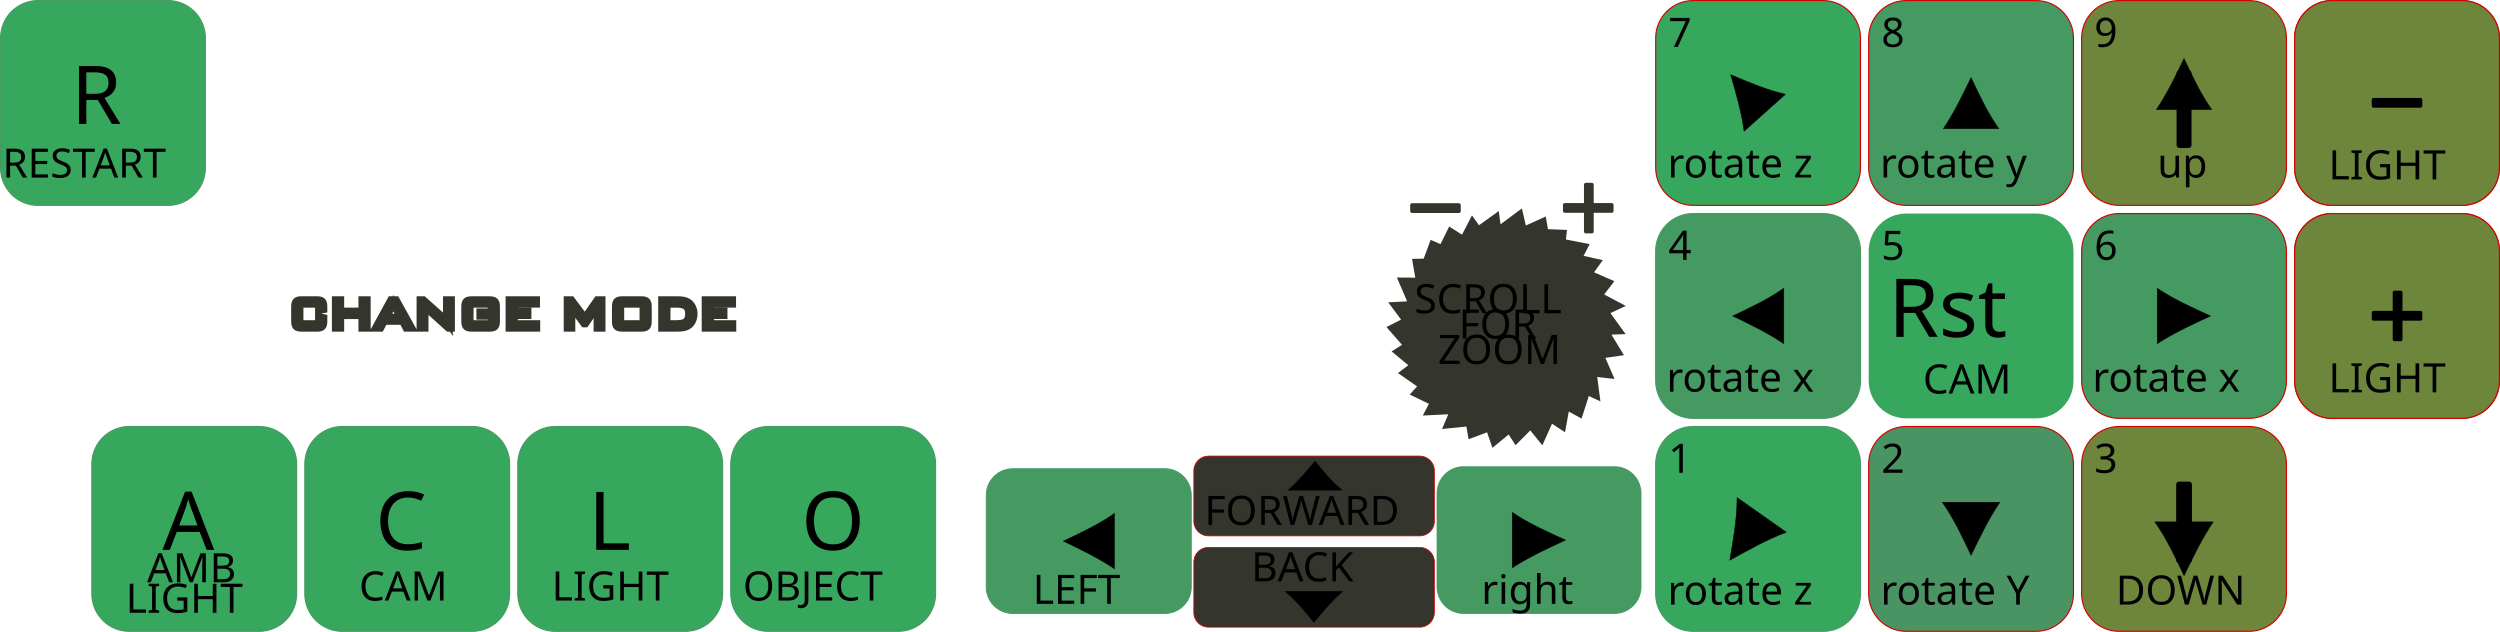
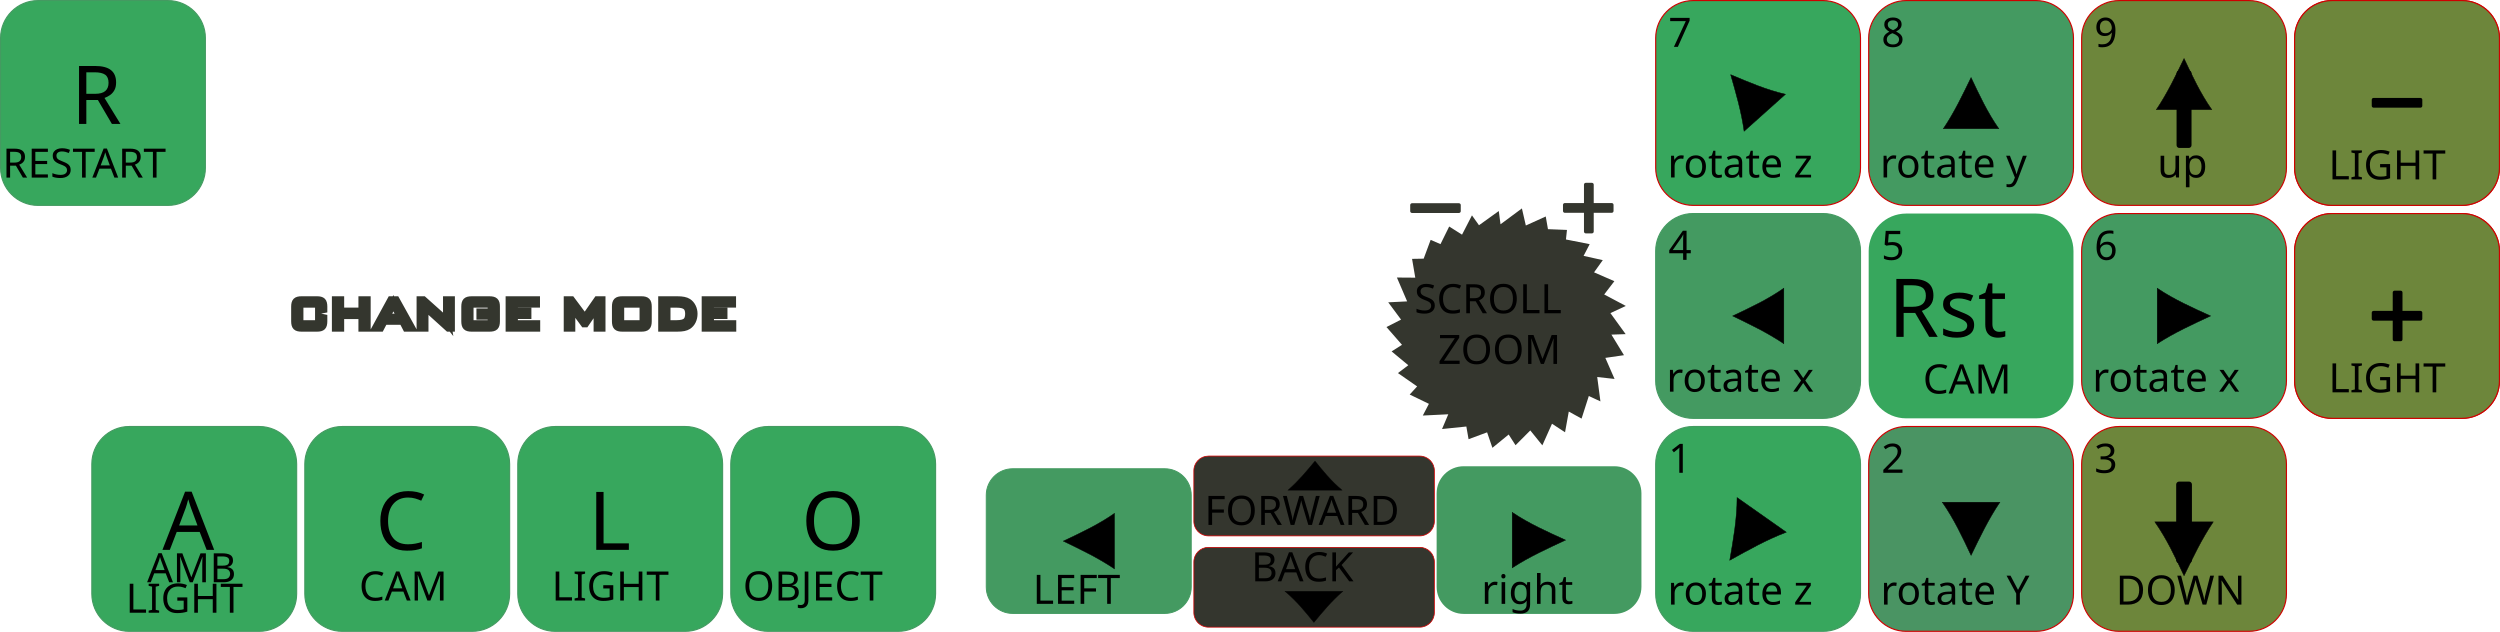
<svg xmlns="http://www.w3.org/2000/svg" width="434.811mm" height="109.902mm" viewBox="0 0 434.811 109.902" version="1.1" id="svg1">
  <defs id="defs1">
    <rect x="-448.572" y="154.392" width="415.19" height="125.183" id="rect65" />
    <rect x="-239.934" y="118.924" width="152.306" height="104.319" id="rect57" />
    <rect x="134.989" y="47.209" width="126.138" height="61.962" id="rect52" />
    <rect x="19.916" y="367.348" width="114.335" height="49.422" id="rect42" />
    <rect x="604.133" y="230.146" width="141.628" height="58.274" id="rect34" />
    <rect x="120.489" y="194.555" width="192.469" height="73.023" id="rect33" />
    <rect x="180.587" y="168.688" width="124.591" height="85.394" id="rect2" />
    <rect x="180.157" y="242.52" width="152.441" height="72.261" id="rect18" />
    <rect x="227.672" y="215.793" width="168.279" height="194.016" id="rect17" />
    <rect x="227.672" y="215.793" width="168.279" height="194.016" id="rect19" />
    <rect x="227.672" y="215.793" width="168.279" height="194.016" id="rect20" />
    <rect x="227.672" y="215.793" width="168.279" height="194.016" id="rect21" />
    <rect x="227.672" y="215.793" width="168.279" height="194.016" id="rect22" />
    <rect x="227.672" y="215.793" width="168.279" height="194.016" id="rect23" />
    <rect x="227.672" y="215.793" width="168.279" height="194.016" id="rect24" />
    <rect x="227.672" y="215.793" width="168.279" height="194.016" id="rect25" />
    <rect x="227.672" y="215.793" width="168.279" height="194.016" id="rect26" />
    <rect x="227.672" y="215.793" width="168.279" height="194.016" id="rect27" />
    <rect x="227.672" y="215.793" width="168.279" height="194.016" id="rect29" />
    <rect x="120.489" y="194.555" width="192.469" height="73.023" id="rect33-7" />
    <rect x="120.489" y="194.555" width="192.469" height="73.023" id="rect33-4" />
    <rect x="120.489" y="194.555" width="192.469" height="73.023" id="rect33-4-6" />
    <rect x="120.489" y="194.555" width="192.469" height="73.023" id="rect35" />
    <rect x="120.489" y="194.555" width="192.469" height="73.023" id="rect36" />
    <rect x="120.489" y="194.555" width="192.469" height="73.023" id="rect37" />
    <rect x="120.489" y="194.555" width="192.469" height="73.023" id="rect38" />
    <rect x="120.489" y="194.555" width="192.469" height="73.023" id="rect39" />
    <rect x="120.489" y="194.555" width="192.469" height="73.023" id="rect40" />
    <rect x="120.489" y="194.555" width="192.469" height="73.023" id="rect41" />
    <rect x="19.916" y="367.348" width="114.335" height="49.422" id="rect43" />
    <rect x="120.489" y="194.555" width="192.469" height="73.023" id="rect44" />
    <rect x="120.489" y="194.555" width="192.469" height="73.023" id="rect45" />
    <rect x="120.489" y="194.555" width="192.469" height="73.023" id="rect46" />
    <rect x="19.916" y="367.348" width="114.335" height="49.422" id="rect47" />
    <rect x="120.489" y="194.555" width="192.469" height="73.023" id="rect36-8" />
    <rect x="604.133" y="230.146" width="141.628" height="58.274" id="rect34-5" />
    <rect x="-239.934" y="118.924" width="152.306" height="104.319" id="rect59" />
    <rect x="604.133" y="230.146" width="141.628" height="58.274" id="rect60" />
    <rect x="-239.934" y="118.924" width="152.306" height="104.319" id="rect62" />
    <rect x="604.133" y="230.146" width="141.628" height="58.274" id="rect63" />
    <rect x="604.133" y="230.146" width="141.628" height="58.274" id="rect63-3" />
    <rect x="604.133" y="230.146" width="141.628" height="58.274" id="rect72" />
    <rect x="-239.934" y="118.924" width="152.306" height="104.319" id="rect75" />
    <rect x="604.133" y="230.146" width="250.8" height="115.811" id="rect76" />
    <rect x="604.133" y="230.146" width="141.628" height="58.274" id="rect77" />
    <rect x="-448.572" y="154.392" width="415.19" height="125.183" id="rect81" />
    <rect x="-448.572" y="154.392" width="415.19" height="125.183" id="rect82" />
    <rect x="-448.572" y="154.392" width="415.19" height="125.183" id="rect83" />
    <rect x="-239.934" y="118.924" width="223.692" height="228.305" id="rect5" />
    <rect x="604.133" y="230.146" width="250.8" height="115.811" id="rect6" />
    <rect x="604.133" y="230.146" width="391.478" height="236.739" id="rect7" />
  </defs>
  <g id="layer1" transform="translate(238.2048,-47.04286)">
    <rect style="fill:#34362e;fill-opacity:1;fill-rule:nonzero;stroke:#cf0000;stroke-width:0.135;stroke-linecap:round" id="rect84" width="41.829" height="13.879" x="-30.565" y="142.242" ry="2.54" />
    <rect style="opacity:1;fill:#37a75d;fill-opacity:1;stroke:#cf0000;stroke-width:0.2;stroke-linecap:round" id="rect1" width="35.619" height="35.619" x="49.762" y="47.143" ry="6.52" />
    <rect style="fill:#449a61;fill-opacity:1;stroke:#cf0000;stroke-width:0.2;stroke-linecap:round" id="use10" width="35.619" height="35.619" x="86.804" y="47.143" ry="6.52" />
    <rect style="fill:#6d863b;fill-opacity:1;stroke:#cf0000;stroke-width:0.2;stroke-linecap:round" id="use11" width="35.619" height="35.619" x="123.845" y="47.143" ry="6.52" />
    <rect style="fill:#449a61;fill-opacity:1;stroke:#449a61;stroke-width:0.2;stroke-linecap:round;stroke-opacity:1" id="use12" width="35.619" height="35.619" x="49.762" y="84.185" ry="6.52" />
    <rect style="fill:#37a75d;fill-opacity:1;stroke:none;stroke-width:0.2;stroke-linecap:round" id="use13" width="35.619" height="35.619" x="86.804" y="84.185" ry="6.52" />
    <rect style="fill:#449a61;fill-opacity:1;stroke:#cf0000;stroke-width:0.2;stroke-linecap:round" id="use14" width="35.619" height="35.619" x="123.845" y="84.185" ry="6.52" />
    <rect style="fill:#37a75d;fill-opacity:1;stroke:#449a61;stroke-width:0.2;stroke-linecap:round;stroke-opacity:1" id="use15" width="35.619" height="35.619" x="49.762" y="121.226" ry="6.52" />
    <rect style="fill:#4a9463;fill-opacity:1;stroke:#cf0000;stroke-width:0.2;stroke-linecap:round" id="use16" width="35.619" height="35.619" x="86.804" y="121.226" ry="6.52" />
    <rect style="fill:#6d863b;fill-opacity:1;fill-rule:nonzero;stroke:#cf0000;stroke-width:0.2;stroke-linecap:round" id="use17" width="35.619" height="35.619" x="123.845" y="121.226" ry="6.52" />
    <text xml:space="preserve" transform="matrix(0.2645833,0,0,0.2645833,-8.270304,-8.142554)" id="text17" style="font-size:26.667px;line-height:1.25;font-family:sans-serif;white-space:pre;shape-inside:url(#rect17);display:inline">
      <tspan x="227.672" y="239.387" id="tspan1">7
</tspan>
    </text>
    <text xml:space="preserve" transform="matrix(0.2645833,0,0,0.2645833,28.77136,-8.142554)" id="text19" style="font-size:26.667px;line-height:1.25;font-family:sans-serif;white-space:pre;shape-inside:url(#rect19);display:inline">
      <tspan x="227.672" y="239.387" id="tspan2">8
</tspan>
    </text>
    <text xml:space="preserve" transform="matrix(0.2645833,0,0,0.2645833,65.81303,-8.142554)" id="text20" style="font-size:26.667px;line-height:1.25;font-family:sans-serif;white-space:pre;shape-inside:url(#rect20);display:inline">
      <tspan x="227.672" y="239.387" id="tspan6">9
</tspan>
    </text>
    <text xml:space="preserve" transform="matrix(0.2645833,0,0,0.2645833,-8.270304,28.89911)" id="text21" style="font-size:26.667px;line-height:1.25;font-family:sans-serif;white-space:pre;shape-inside:url(#rect21);display:inline">
      <tspan x="227.672" y="239.387" id="tspan7">4
</tspan>
    </text>
    <text xml:space="preserve" transform="matrix(0.2645833,0,0,0.2645833,28.77136,28.89911)" id="text22" style="font-size:26.667px;line-height:1.25;font-family:sans-serif;white-space:pre;shape-inside:url(#rect22);display:inline">
      <tspan x="227.672" y="239.387" id="tspan8">5
</tspan>
    </text>
    <text xml:space="preserve" transform="matrix(0.2645833,0,0,0.2645833,65.81303,28.89911)" id="text24" style="font-size:26.667px;line-height:1.25;font-family:sans-serif;white-space:pre;shape-inside:url(#rect24);display:inline">
      <tspan x="227.672" y="239.387" id="tspan9">6
</tspan>
    </text>
    <text xml:space="preserve" transform="matrix(0.2645833,0,0,0.2645833,65.81303,65.94078)" id="text25" style="font-size:26.667px;line-height:1.25;font-family:sans-serif;white-space:pre;shape-inside:url(#rect25);display:inline">
      <tspan x="227.672" y="239.387" id="tspan10">3
</tspan>
    </text>
    <text xml:space="preserve" transform="matrix(0.2645833,0,0,0.2645833,28.77136,65.94078)" id="text26" style="font-size:26.667px;line-height:1.25;font-family:sans-serif;white-space:pre;shape-inside:url(#rect26);display:inline">
      <tspan x="227.672" y="239.387" id="tspan11">2
</tspan>
    </text>
    <text xml:space="preserve" transform="matrix(0.2645833,0,0,0.2645833,-8.270304,65.94078)" id="text27" style="font-size:26.667px;line-height:1.25;font-family:sans-serif;white-space:pre;shape-inside:url(#rect27);display:inline">
      <tspan x="227.672" y="239.387" id="tspan12">1
</tspan>
    </text>
    <path style="fill:#000000;fill-opacity:1;stroke:#000000;stroke-width:0.077px;stroke-linecap:butt;stroke-linejoin:miter;stroke-opacity:1" d="m 146.267,101.995 c -3.123,1.456 -6.254,2.873 -9.279,4.822 v -9.644 c 2.967,1.987 6.05,3.356 9.279,4.822 z" id="path33" />
    <path style="fill:#000000;fill-opacity:1;stroke:#000000;stroke-width:0.076px;stroke-linecap:butt;stroke-linejoin:miter;stroke-opacity:1" d="m 63.146,101.995 c 2.996,1.456 5.999,2.874 8.9,4.824 v -9.647 c -2.846,1.987 -5.803,3.357 -8.9,4.824 z" id="path1" />
    <path style="fill:#000000;fill-opacity:1;stroke:#000000;stroke-width:0.076px;stroke-linecap:butt;stroke-linejoin:miter;stroke-opacity:1" d="m 104.612,60.527 c -1.456,2.996 -2.874,5.999 -4.824,8.9 h 9.647 c -1.987,-2.846 -3.357,-5.803 -4.824,-8.9 z" id="path1-6" />
    <path style="fill:#000000;fill-opacity:1;stroke:#000000;stroke-width:0.079px;stroke-linecap:butt;stroke-linejoin:miter;stroke-opacity:1" d="m 104.614,143.633 c 1.513,-3.112 2.985,-6.233 5.011,-9.246 H 99.603 c 2.064,2.957 3.488,6.028 5.011,9.246 z" id="path2" />
    <text xml:space="preserve" transform="matrix(0.2645833,0,0,0.2645833,42.46703,48.51859)" id="text2" style="font-style:normal;font-variant:normal;font-weight:normal;font-stretch:normal;font-size:53.333px;line-height:1.25;font-family:'BankGothic Lt BT';-inkscape-font-specification:'BankGothic Lt BT';white-space:pre;shape-inside:url(#rect2);display:inline">
      <tspan x="180.586" y="215.875" id="tspan13">Rst</tspan>
    </text>
    <g id="g12" transform="matrix(0.6387693,0,0,0.6387693,51.29231,23.69768)">
      <path style="fill:#000000;fill-opacity:1;stroke:#000000;stroke-width:0.119px;stroke-linecap:butt;stroke-linejoin:miter;stroke-opacity:1" d="m 141.462,52.472 c -2.279,4.69 -4.499,9.392 -7.551,13.934 h 15.103 c -3.111,-4.455 -5.256,-9.084 -7.551,-13.934 z" id="path1-6-5" />
      <rect style="opacity:1;fill:#000000;fill-opacity:1;stroke:none;stroke-width:0.2;stroke-linecap:round" id="rect11" width="4.074" height="21.112" x="139.426" y="55.723" ry="0.758" />
    </g>
    <g id="g13" transform="matrix(-0.6722759,0,0,-0.6722759,236.7572,182.4544)">
      <path style="fill:#000000;fill-opacity:1;stroke:#000000;stroke-width:0.119px;stroke-linecap:butt;stroke-linejoin:miter;stroke-opacity:1" d="m 141.462,52.472 c -2.279,4.69 -4.499,9.392 -7.551,13.934 h 15.103 c -3.111,-4.455 -5.256,-9.084 -7.551,-13.934 z" id="path12" />
      <rect style="opacity:1;fill:#000000;fill-opacity:1;stroke:none;stroke-width:0.2;stroke-linecap:round" id="rect12" width="4.074" height="21.112" x="139.426" y="55.723" ry="0.758" />
    </g>
    <path style="fill:#000000;fill-opacity:1;stroke:#000000;stroke-width:0.076px;stroke-linecap:butt;stroke-linejoin:miter;stroke-opacity:1" d="m 62.796,60.023 c 0.913,3.203 1.859,6.387 2.34,9.849 l 7.189,-6.433 c -3.379,-0.796 -6.371,-2.086 -9.53,-3.416 z" id="path13" />
    <path style="fill:#000000;fill-opacity:1;stroke:#000000;stroke-width:0.082px;stroke-linecap:butt;stroke-linejoin:miter;stroke-opacity:1" d="m 62.641,144.486 c 3.16,-1.748 6.29,-3.526 9.828,-4.882 l -8.553,-6.018 c -0.014,3.763 -0.643,7.239 -1.275,10.9 z" id="path14" />
    <text xml:space="preserve" transform="matrix(0.2645833,0,0,0.2645833,105.1402,20.19558)" id="text32-3" style="font-style:normal;font-variant:normal;font-weight:normal;font-stretch:normal;font-size:26.667px;line-height:1.25;font-family:'BankGothic Lt BT';-inkscape-font-specification:'BankGothic Lt BT';white-space:pre;shape-inside:url(#rect33-4);display:inline">
      <tspan x="120.488" y="218.148" id="tspan14">up</tspan>
    </text>
    <path style="fill:#000000;fill-opacity:1;stroke:#000000;stroke-width:0.06px;stroke-linecap:butt;stroke-linejoin:miter;stroke-opacity:1" d="m -9.686,155.3 c 1.517,-1.821 2.995,-3.647 5.027,-5.411 H -14.714 c 2.071,1.73 3.499,3.528 5.027,5.411 z" id="path32" />
    <rect style="fill:#34362e;fill-opacity:1;fill-rule:nonzero;stroke:#cf0000;stroke-width:0.135;stroke-linecap:round" id="rect32" width="41.829" height="13.879" x="-30.565" y="126.367" ry="2.54" />
    <text xml:space="preserve" transform="matrix(0.2645833,0,0,0.2645833,-60.58785,80.62404)" id="text32" style="font-style:normal;font-variant:normal;font-weight:normal;font-stretch:normal;font-size:26.667px;line-height:1.25;font-family:'BankGothic Lt BT';-inkscape-font-specification:'BankGothic Lt BT';white-space:pre;shape-inside:url(#rect33);display:inline">
      <tspan x="120.488" y="218.148" id="tspan15">FORWARD</tspan>
    </text>
    <text xml:space="preserve" transform="matrix(0.2645833,0,0,0.2645833,-52.45276,90.43591)" id="text32-2" style="font-style:normal;font-variant:normal;font-weight:normal;font-stretch:normal;font-size:26.667px;line-height:1.25;font-family:'BankGothic Lt BT';-inkscape-font-specification:'BankGothic Lt BT';white-space:pre;shape-inside:url(#rect33-7);display:inline">
      <tspan x="120.488" y="218.148" id="tspan16">BACK</tspan>
    </text>
    <text xml:space="preserve" transform="matrix(0.2645833,0,0,0.2645833,-63.59852,48.34941)" id="text33" style="font-style:normal;font-variant:normal;font-weight:normal;font-stretch:normal;font-size:26.667px;line-height:1.25;font-family:'BankGothic Lt BT';-inkscape-font-specification:'BankGothic Lt BT';white-space:pre;shape-inside:url(#rect34);display:inline">
      <tspan x="604.133" y="253.74" id="tspan17">CAM</tspan>
    </text>
    <text xml:space="preserve" transform="matrix(0.2645833,0,0,0.2645833,56.91401,20.19558)" id="text35" style="font-style:normal;font-variant:normal;font-weight:normal;font-stretch:normal;font-size:26.667px;line-height:1.25;font-family:'BankGothic Lt BT';-inkscape-font-specification:'BankGothic Lt BT';white-space:pre;shape-inside:url(#rect35);display:inline">
      <tspan x="120.488" y="218.148" id="tspan18">rotate y</tspan>
    </text>
    <text xml:space="preserve" transform="matrix(0.2645833,0,0,0.2645833,19.95332,20.19558)" id="text36" style="font-style:normal;font-variant:normal;font-weight:normal;font-stretch:normal;font-size:26.667px;line-height:1.25;font-family:'BankGothic Lt BT';-inkscape-font-specification:'BankGothic Lt BT';white-space:pre;shape-inside:url(#rect36);display:inline">
      <tspan x="120.488" y="218.148" id="tspan19">rotate z</tspan>
    </text>
    <text xml:space="preserve" transform="matrix(0.2645833,0,0,0.2645833,19.9533,94.48253)" id="text38" style="font-style:normal;font-variant:normal;font-weight:normal;font-stretch:normal;font-size:26.667px;line-height:1.25;font-family:'BankGothic Lt BT';-inkscape-font-specification:'BankGothic Lt BT';white-space:pre;shape-inside:url(#rect38);display:inline">
      <tspan x="120.488" y="218.148" id="tspan20">rotate z</tspan>
    </text>
    <text xml:space="preserve" transform="matrix(0.2645833,0,0,0.2645833,19.7621,57.44085)" id="text40" style="font-style:normal;font-variant:normal;font-weight:normal;font-stretch:normal;font-size:26.667px;line-height:1.25;font-family:'BankGothic Lt BT';-inkscape-font-specification:'BankGothic Lt BT';white-space:pre;shape-inside:url(#rect40);display:inline">
      <tspan x="120.488" y="218.148" id="tspan21">rotate x</tspan>
    </text>
    <g id="g48" transform="translate(4.233333)">
      <rect style="fill:#449a61;fill-opacity:1;stroke:none;stroke-width:0.17;stroke-linecap:round" id="rect30" width="35.619" height="25.683" x="7.428" y="128.134" ry="4.701" />
      <path style="fill:#000000;fill-opacity:1;stroke:#000000;stroke-width:0.077px;stroke-linecap:butt;stroke-linejoin:miter;stroke-opacity:1" d="m 29.851,140.977 c -3.123,1.456 -6.254,2.873 -9.279,4.822 v -9.644 c 2.967,1.987 6.05,3.356 9.279,4.822 z" id="path30" />
      <text xml:space="preserve" transform="matrix(0.2645833,0,0,0.2645833,9.943259,48.63036)" id="text43" style="font-style:normal;font-variant:normal;font-weight:normal;font-stretch:normal;font-size:26.667px;line-height:1.25;font-family:'BankGothic Lt BT';-inkscape-font-specification:'BankGothic Lt BT';white-space:pre;shape-inside:url(#rect43);display:inline">
        <tspan x="19.916" y="390.941" id="tspan22">right</tspan>
      </text>
    </g>
    <text xml:space="preserve" transform="matrix(0.2645833,0,0,0.2645833,56.99497,94.48253)" id="text44" style="font-style:normal;font-variant:normal;font-weight:normal;font-stretch:normal;font-size:26.667px;line-height:1.25;font-family:'BankGothic Lt BT';-inkscape-font-specification:'BankGothic Lt BT';white-space:pre;shape-inside:url(#rect44);display:inline">
      <tspan x="120.488" y="218.148" id="tspan23">rotate Y</tspan>
    </text>
    <text xml:space="preserve" transform="matrix(0.2645833,0,0,0.2645833,97.92272,94.48253)" id="text45" style="font-style:normal;font-variant:normal;font-weight:normal;font-stretch:normal;font-size:26.667px;line-height:1.25;font-family:'BankGothic Lt BT';-inkscape-font-specification:'BankGothic Lt BT';white-space:pre;shape-inside:url(#rect45);display:inline">
      <tspan x="120.488" y="218.148" id="tspan24">DOWN</tspan>
    </text>
    <text xml:space="preserve" transform="matrix(0.2645833,0,0,0.2645833,93.84543,57.44085)" id="text46" style="font-style:normal;font-variant:normal;font-weight:normal;font-stretch:normal;font-size:26.667px;line-height:1.25;font-family:'BankGothic Lt BT';-inkscape-font-specification:'BankGothic Lt BT';white-space:pre;shape-inside:url(#rect46);display:inline">
      <tspan x="120.488" y="218.148" id="tspan25">rotate x</tspan>
    </text>
    <g id="g49">
      <rect style="fill:#449a61;fill-opacity:1;stroke:#449a61;stroke-width:0.168;stroke-linecap:round;stroke-opacity:1" id="rect28" width="35.651" height="25.162" x="-66.671" y="128.571" ry="4.606" />
      <path style="fill:#000000;fill-opacity:1;stroke:#000000;stroke-width:0.076px;stroke-linecap:butt;stroke-linejoin:miter;stroke-opacity:1" d="m -53.271,141.153 c 2.996,1.456 5.999,2.874 8.9,4.824 v -9.647 c -2.846,1.987 -5.803,3.357 -8.9,4.824 z" id="path28" />
      <text xml:space="preserve" transform="matrix(0.2645833,0,0,0.2645833,-63.83864,48.63036)" id="text47" style="font-style:normal;font-variant:normal;font-weight:normal;font-stretch:normal;font-size:26.667px;line-height:1.25;font-family:'BankGothic Lt BT';-inkscape-font-specification:'BankGothic Lt BT';white-space:pre;shape-inside:url(#rect47);display:inline">
        <tspan x="19.916" y="390.941" id="tspan26">LEFT</tspan>
      </text>
    </g>
    <path style="fill:#000000;fill-opacity:1;stroke:#000000;stroke-width:0.056px;stroke-linecap:butt;stroke-linejoin:miter;stroke-opacity:1" d="m -9.493,127.226 c -1.42,1.705 -2.803,3.414 -4.706,5.065 h 9.412 c -1.939,-1.62 -3.275,-3.302 -4.706,-5.065 z" id="path50" />
    <g id="g54" transform="matrix(0.6520652,0,0,0.6520652,18.60443,35.02245)" style="fill:#34362e;fill-opacity:1">
      <rect style="fill:#34362e;fill-opacity:1;stroke:none;stroke-width:0.128;stroke-linecap:round" id="rect11-6" width="2.603" height="13.486" x="28.65" y="67.199" ry="0.484" />
      <rect style="fill:#34362e;fill-opacity:1;stroke:none;stroke-width:0.128;stroke-linecap:round" id="rect11-6-1" width="2.603" height="13.486" x="72.593" y="-36.539" ry="0.484" transform="rotate(90)" />
    </g>
    <rect style="fill:#34362e;fill-opacity:1;stroke:none;stroke-width:0.083;stroke-linecap:round" id="rect11-6-1-6" width="1.697" height="8.794" x="82.389" y="-15.857" ry="0.316" transform="rotate(90)" />
    <path style="fill:#34362e;fill-opacity:1;fill-rule:nonzero;stroke:none;stroke-width:0.2;stroke-linecap:round;stroke-opacity:1" id="path52" d="m 130.916,108.39 -11.458,-6.324 -3.356,18.572 -11.687,-7.651 -8.654,19.373 -10.807,-13.371 -13.23,13.249 -6.149,-9.595 -14.582,11.939 -4.756,-13.887 -16.615,6.154 -1.986,-11.367 -21.787,2.246 5.588,-13.217 -22.837,1.127 5.473,-10.493 -17.213,-8.331 6.658,-7.279 -17.211,-11.961 9.292,-7.024 -14.952,-12.403 9.302,-5.901 -13.913,-15.936 13.076,-6.661 -11.504,-15.502 16.953,-0.827 -9.17,-21.389 16.458,0.121 -2.877,-16.847 10.407,-0.187 6.25,-16.832 8.827,3.804 7.795,-15.784 11.518,7.293 8.897,-17.29 6.294,8.858 17.743,-12.749 1.562,11.884 19.169,-14.227 3.517,15.324 17.854,-8.091 1.986,11.367 17.031,0.683 -0.907,8.563 21.273,4.201 -5.473,10.493 17.213,3.819 -7.823,10.941 18.207,7.941 -9.123,11.895 19.386,10.289 -13.815,6.401 13.67,18.866 -12.758,0.443 11.261,18.432 -16.709,2.411 8.258,18.888 -15.541,-1.743 2.877,21.86 -10.408,-4.826 z" transform="matrix(0.19403,0,0,0.19403,11.46709,98.81813)" />
-     <g id="g53" transform="translate(-7.6285346e-8,2.116667)">
-       <text xml:space="preserve" transform="matrix(0.2645833,0,0,0.2645833,-33.83705,41.68661)" id="text36-7" style="font-style:normal;font-variant:normal;font-weight:normal;font-stretch:normal;font-size:26.667px;line-height:1.25;font-family:'BankGothic Lt BT';-inkscape-font-specification:'BankGothic Lt BT';text-align:center;white-space:pre;shape-inside:url(#rect36-8);display:inline" x="81.094" y="0">
-         <tspan x="157.367" y="218.148" id="tspan27">SCROLL
- </tspan>
-         <tspan x="172.855" y="251.482" id="tspan28">ZOOM
- </tspan>
-       </text>
-       <text xml:space="preserve" transform="matrix(0.2645833,0,0,0.2645833,-20.19948,85.08155)" id="text52" style="font-style:normal;font-variant:normal;font-weight:normal;font-stretch:normal;font-size:26.667px;line-height:1.25;font-family:'BankGothic Lt BT';-inkscape-font-specification:'BankGothic Lt BT';white-space:pre;shape-inside:url(#rect52);display:inline">
-         <tspan x="134.99" y="70.803" id="tspan29">FOR</tspan>
-       </text>
-     </g>
+     <text xml:space="preserve" transform="matrix(0.2645833,0,0,0.2645833,-33.83705,43.80327)" id="text36-7" style="font-style:normal;font-variant:normal;font-weight:normal;font-stretch:normal;font-size:26.667px;line-height:1.25;font-family:'BankGothic Lt BT';-inkscape-font-specification:'BankGothic Lt BT';text-align:center;white-space:pre;shape-inside:url(#rect36-8);display:inline" x="81.094" y="0">
+       <tspan x="157.367" y="218.148" id="tspan27">SCROLL
+ </tspan>
+       <tspan x="172.855" y="251.482" id="tspan28">ZOOM
+ </tspan>
+     </text>
    <g id="g78" transform="translate(5.291666)">
      <g id="g64" transform="translate(34.925)">
        <rect style="fill:#37a75d;fill-opacity:1;stroke:#449a61;stroke-width:0.2;stroke-linecap:round;stroke-opacity:1" id="rect58" width="35.619" height="35.619" x="-151.321" y="121.226" ry="6.52" />
        <text xml:space="preserve" transform="matrix(0.2645833,0,0,0.2645833,-75.56229,98.7269)" id="text58" style="font-style:normal;font-variant:normal;font-weight:normal;font-stretch:normal;font-size:53.333px;line-height:1.25;font-family:'BankGothic Lt BT';-inkscape-font-specification:'BankGothic Lt BT';white-space:pre;shape-inside:url(#rect59);display:inline">
-           <tspan x="-239.934" y="166.111" id="tspan30">O</tspan>
+           <tspan x="-239.934" y="166.111" id="tspan29">O</tspan>
        </text>
        <text xml:space="preserve" transform="matrix(0.2645833,0,0,0.2645833,-309.0495,84.35513)" id="text59" style="font-style:normal;font-variant:normal;font-weight:normal;font-stretch:normal;font-size:26.667px;line-height:1.25;font-family:'BankGothic Lt BT';-inkscape-font-specification:'BankGothic Lt BT';white-space:pre;shape-inside:url(#rect60);display:inline">
-           <tspan x="604.133" y="253.74" id="tspan31">OBJECT</tspan>
+           <tspan x="604.133" y="253.74" id="tspan30">OBJECT</tspan>
        </text>
      </g>
    </g>
    <g id="g9">
      <g id="g65" transform="translate(-76.2)">
        <g id="g57">
          <rect style="fill:#37a75d;fill-opacity:1;stroke:#449a61;stroke-width:0.2;stroke-linecap:round;stroke-opacity:1" id="rect56" width="35.619" height="35.619" x="-108.988" y="121.226" ry="6.52" />
          <text xml:space="preserve" transform="matrix(0.2645833,0,0,0.2645833,-33.22895,98.7269)" id="text56" style="font-style:normal;font-variant:normal;font-weight:normal;font-stretch:normal;font-size:53.333px;line-height:1.25;font-family:'BankGothic Lt BT';-inkscape-font-specification:'BankGothic Lt BT';white-space:pre;shape-inside:url(#rect57);display:inline">
-             <tspan x="-239.934" y="166.111" id="tspan32">C</tspan>
+             <tspan x="-239.934" y="166.111" id="tspan31">C</tspan>
          </text>
          <text xml:space="preserve" transform="matrix(0.2645833,0,0,0.2645833,-259.3902,84.35513)" id="text33-0" style="font-style:normal;font-variant:normal;font-weight:normal;font-stretch:normal;font-size:26.667px;line-height:1.25;font-family:'BankGothic Lt BT';-inkscape-font-specification:'BankGothic Lt BT';white-space:pre;shape-inside:url(#rect34-5);display:inline">
-             <tspan x="604.133" y="253.74" id="tspan33">CAM</tspan>
+             <tspan x="604.133" y="253.74" id="tspan32">CAM</tspan>
          </text>
        </g>
      </g>
      <g id="g80" transform="translate(10.58333)">
        <rect style="fill:#37a75d;fill-opacity:1;stroke:#449a61;stroke-width:0.2;stroke-linecap:round;stroke-opacity:1" id="rect61" width="35.619" height="35.619" x="-158.73" y="121.226" ry="6.52" />
        <g id="g79">
          <text xml:space="preserve" transform="matrix(0.2645833,0,0,0.2645833,-82.97063,98.7269)" id="text61" style="font-style:normal;font-variant:normal;font-weight:normal;font-stretch:normal;font-size:53.333px;line-height:1.25;font-family:'BankGothic Lt BT';-inkscape-font-specification:'BankGothic Lt BT';white-space:pre;shape-inside:url(#rect62);display:inline">
-             <tspan x="-239.934" y="166.111" id="tspan34">L</tspan>
+             <tspan x="-239.934" y="166.111" id="tspan33">L</tspan>
          </text>
          <text xml:space="preserve" transform="matrix(0.2645833,0,0,0.2645833,-312.6717,84.35513)" id="text62" style="font-style:normal;font-variant:normal;font-weight:normal;font-stretch:normal;font-size:26.667px;line-height:1.25;font-family:'BankGothic Lt BT';-inkscape-font-specification:'BankGothic Lt BT';white-space:pre;shape-inside:url(#rect63);display:inline">
-             <tspan x="604.133" y="253.74" id="tspan35">LIGHT</tspan>
+             <tspan x="604.133" y="253.74" id="tspan34">LIGHT</tspan>
          </text>
        </g>
      </g>
    </g>
    <path d="m -182.747,99.892 h -3.349 v 3.5 h 3.349 v -1.211 l 0.809,0.169 v 0.571 q 0,0.667 -0.233,0.905 -0.233,0.238 -0.891,0.238 h -2.705 q -0.658,0 -0.896,-0.238 -0.238,-0.242 -0.238,-0.905 v -2.545 q 0,-0.663 0.238,-0.9 0.238,-0.242 0.896,-0.242 h 2.705 q 0.658,0 0.891,0.238 0.233,0.238 0.233,0.905 v 0.457 l -0.809,0.151 z m 2.929,4.172 v -4.83 h 0.809 v 1.974 h 3.806 v -1.974 h 0.804 V 104.064 h -0.804 v -2.189 h -3.806 v 2.189 z m 8.736,-1.805 h 2.6 l -1.302,-2.472 z m -1.75,1.805 2.636,-4.83 h 0.864 l 2.682,4.83 h -0.886 l -0.617,-1.188 h -3.267 l -0.617,1.188 z m 7.745,0 v -4.83 h 0.507 l 3.614,3.23 q 0.123,0.11 0.26,0.265 0.142,0.155 0.288,0.343 -0.036,-0.233 -0.055,-0.484 -0.018,-0.256 -0.018,-0.704 v -2.65 h 0.74 V 104.064 h -0.452 l -3.71,-3.358 q -0.027,-0.023 -0.082,-0.073 -0.274,-0.247 -0.407,-0.471 0.027,0.219 0.041,0.471 0.014,0.247 0.014,0.585 v 2.847 z m 12.364,-4.172 h -3.783 v 3.5 h 3.783 v -1.416 h -1.956 v -0.617 h 2.76 v 1.563 q 0,0.663 -0.238,0.905 -0.238,0.238 -0.896,0.238 h -3.125 q -0.663,0 -0.9,-0.242 -0.233,-0.242 -0.233,-0.9 v -2.545 q 0,-0.658 0.233,-0.9 0.238,-0.242 0.9,-0.242 h 3.125 q 0.649,0 0.891,0.238 0.242,0.233 0.242,0.85 v 0.119 l -0.804,0.16 z m 3.121,4.172 v -4.83 h 4.651 v 0.649 h -3.843 v 1.343 h 2.349 v 0.64 h -2.349 v 1.535 h 3.879 v 0.663 z m 10.756,-3.966 q 0.018,0.142 0.027,0.297 0.009,0.155 0.009,0.411 v 3.258 h -0.685 v -4.83 h 0.658 l 2.349,3.144 2.189,-3.144 h 0.74 V 104.064 h -0.74 v -3.258 q 0,-0.064 0.014,-0.32 0.018,-0.26 0.023,-0.388 -0.091,0.187 -0.164,0.315 -0.069,0.128 -0.123,0.206 l -1.846,2.687 h -0.206 l -1.919,-2.614 q -0.005,-0.005 -0.023,-0.032 -0.21,-0.288 -0.302,-0.562 z m 8.54,3.294 h 3.998 v -3.5 h -3.998 z m -0.804,-3.016 q 0,-0.658 0.233,-0.9 0.238,-0.242 0.9,-0.242 h 3.34 q 0.653,0 0.886,0.242 0.238,0.238 0.238,0.9 v 2.545 q 0,0.667 -0.238,0.905 -0.233,0.238 -0.886,0.238 h -3.34 q -0.663,0 -0.9,-0.242 -0.233,-0.242 -0.233,-0.9 z m 10.591,-0.484 h -1.736 v 3.5 h 1.736 q 1.174,0 1.659,-0.411 0.484,-0.411 0.484,-1.362 0,-0.918 -0.493,-1.321 -0.493,-0.407 -1.649,-0.407 z m 0.114,-0.658 q 0.667,0 1.106,0.091 0.443,0.087 0.749,0.283 0.466,0.306 0.731,0.841 0.27,0.535 0.27,1.17 0,0.676 -0.265,1.22 -0.26,0.539 -0.736,0.85 -0.297,0.192 -0.74,0.283 -0.443,0.091 -1.115,0.091 h -2.659 v -4.83 z m 4.903,4.83 v -4.83 h 4.651 v 0.649 h -3.843 v 1.343 h 2.349 v 0.64 h -2.349 v 1.535 h 3.879 v 0.663 z" id="text65" style="font-size:26.667px;line-height:1.25;font-family:'BankGothic Lt BT';-inkscape-font-specification:'BankGothic Lt BT';white-space:pre;fill:#34362e;fill-opacity:1;stroke:#34362e;stroke-width:1.326;stroke-dasharray:none;stroke-opacity:1" aria-label="CHANGE MODE" />
    <g id="g73">
      <rect style="fill:#6d863b;fill-opacity:1;stroke:#cf0000;stroke-width:0.2;stroke-linecap:round" id="rect66" width="35.619" height="35.619" x="160.887" y="47.143" ry="6.52" />
      <rect style="fill:#6d863b;fill-opacity:1;stroke:#cf0000;stroke-width:0.2;stroke-linecap:round" id="rect67" width="35.619" height="35.619" x="160.887" y="47.143" ry="6.52" />
      <text xml:space="preserve" transform="matrix(0.2645833,0,0,0.2645833,6.945011,11.10414)" id="text62-1" style="font-style:normal;font-variant:normal;font-weight:normal;font-stretch:normal;font-size:26.667px;line-height:1.25;font-family:'BankGothic Lt BT';-inkscape-font-specification:'BankGothic Lt BT';white-space:pre;shape-inside:url(#rect63-3);display:inline">
-         <tspan x="604.133" y="253.74" id="tspan36">LIGHT</tspan>
+         <tspan x="604.133" y="253.74" id="tspan35">LIGHT</tspan>
      </text>
      <rect style="fill:#000000;fill-opacity:1;stroke:none;stroke-width:0.083;stroke-linecap:round" id="rect11-6-1-60" width="1.697" height="8.794" x="64.073" y="-183.093" ry="0.316" transform="rotate(90)" />
    </g>
    <g id="g72" transform="translate(0,37.04167)">
      <rect style="fill:#6d863b;fill-opacity:1;stroke:#cf0000;stroke-width:0.2;stroke-linecap:round" id="rect68" width="35.619" height="35.619" x="160.887" y="47.143" ry="6.52" />
      <rect style="fill:#6d863b;fill-opacity:1;stroke:#cf0000;stroke-width:0.2;stroke-linecap:round" id="rect69" width="35.619" height="35.619" x="160.887" y="47.143" ry="6.52" />
      <text xml:space="preserve" transform="matrix(0.2645833,0,0,0.2645833,6.945011,11.10414)" id="text69" style="font-style:normal;font-variant:normal;font-weight:normal;font-stretch:normal;font-size:26.667px;line-height:1.25;font-family:'BankGothic Lt BT';-inkscape-font-specification:'BankGothic Lt BT';white-space:pre;shape-inside:url(#rect72);display:inline">
-         <tspan x="604.133" y="253.74" id="tspan37">LIGHT</tspan>
+         <tspan x="604.133" y="253.74" id="tspan36">LIGHT</tspan>
      </text>
      <g id="g71" transform="matrix(0.6520652,0,0,0.6520652,159.2673,16.73761)" style="fill:#000000;fill-opacity:1">
        <rect style="fill:#000000;fill-opacity:1;stroke:none;stroke-width:0.128;stroke-linecap:round" id="rect70" width="2.603" height="13.486" x="28.65" y="67.199" ry="0.484" />
        <rect style="fill:#000000;fill-opacity:1;stroke:none;stroke-width:0.128;stroke-linecap:round" id="rect71" width="2.603" height="13.486" x="72.593" y="-36.539" ry="0.484" transform="rotate(90)" />
      </g>
    </g>
    <rect style="fill:#37a75d;fill-opacity:1;stroke:#449a61;stroke-width:0.2;stroke-linecap:round;stroke-opacity:1" id="rect73" width="35.619" height="35.619" x="-222.23" y="121.226" ry="6.52" />
    <text xml:space="preserve" transform="matrix(0.2645833,0,0,0.2645833,-146.4706,98.7269)" id="text73" style="font-style:normal;font-variant:normal;font-weight:normal;font-stretch:normal;font-size:53.333px;line-height:1.25;font-family:'BankGothic Lt BT';-inkscape-font-specification:'BankGothic Lt BT';white-space:pre;shape-inside:url(#rect75);display:inline">
-       <tspan x="-239.934" y="166.111" id="tspan38">A</tspan>
+       <tspan x="-239.934" y="166.111" id="tspan37">A</tspan>
    </text>
    <text xml:space="preserve" transform="matrix(0.2645833,0,0,0.2645833,-397.1928,81.18013)" id="text74" style="font-style:normal;font-variant:normal;font-weight:normal;font-stretch:normal;font-size:26.667px;line-height:1.25;font-family:'BankGothic Lt BT';-inkscape-font-specification:'BankGothic Lt BT';text-align:center;white-space:pre;shape-inside:url(#rect76);display:inline" x="48.21" y="0">
-       <tspan x="697.587" y="253.74" id="tspan39">AMB
+       <tspan x="697.587" y="253.74" id="tspan38">AMB
</tspan>
    </text>
    <text xml:space="preserve" transform="matrix(0.2645833,0,0,0.2645833,-376.1717,86.4718)" id="text76" style="font-style:normal;font-variant:normal;font-weight:normal;font-stretch:normal;font-size:26.667px;line-height:1.25;font-family:'BankGothic Lt BT';-inkscape-font-specification:'BankGothic Lt BT';white-space:pre;shape-inside:url(#rect77);display:inline">
-       <tspan x="604.133" y="253.74" id="tspan40">LIGHT</tspan>
+       <tspan x="604.133" y="253.74" id="tspan39">LIGHT</tspan>
    </text>
    <text xml:space="preserve" transform="matrix(0.2645833,0,0,0.2645833,-397.1928,44.13846)" id="text4" style="font-style:normal;font-variant:normal;font-weight:normal;font-stretch:normal;font-size:26.667px;line-height:1.25;font-family:'BankGothic Lt BT';-inkscape-font-specification:'BankGothic Lt BT';text-align:center;white-space:pre;shape-inside:url(#rect6);display:inline" x="48.21" y="0">
-       <tspan x="729.533" y="253.74" id="tspan41">
+       <tspan x="729.533" y="253.74" id="tspan40">
</tspan>
    </text>
    <g id="g7" transform="translate(-15.875,-37.04167)">
      <rect style="fill:#37a75d;fill-opacity:1;stroke:#449a61;stroke-width:0.2;stroke-linecap:round;stroke-opacity:1" id="rect3" width="35.619" height="35.619" x="-222.23" y="84.185" ry="6.52" />
      <text xml:space="preserve" transform="matrix(0.2645833,0,0,0.2645833,-146.4706,61.68523)" id="text3" style="font-style:normal;font-variant:normal;font-weight:normal;font-stretch:normal;font-size:53.333px;line-height:1.25;font-family:'BankGothic Lt BT';-inkscape-font-specification:'BankGothic Lt BT';white-space:pre;shape-inside:url(#rect5);display:inline">
-         <tspan x="-239.934" y="166.111" id="tspan42">R
+         <tspan x="-239.934" y="166.111" id="tspan41">R
</tspan>
      </text>
      <text xml:space="preserve" transform="matrix(0.2645833,0,0,0.2645833,-381.7338,47.84263)" id="text5" style="font-style:normal;font-variant:normal;font-weight:normal;font-stretch:normal;font-size:26.667px;line-height:1.25;font-family:'BankGothic Lt BT';-inkscape-font-specification:'BankGothic Lt BT';white-space:pre;shape-inside:url(#rect7);display:inline">
-         <tspan x="604.133" y="253.74" id="tspan43">RESTART</tspan>
+         <tspan x="604.133" y="253.74" id="tspan42">RESTART</tspan>
      </text>
    </g>
  </g>
</svg>
